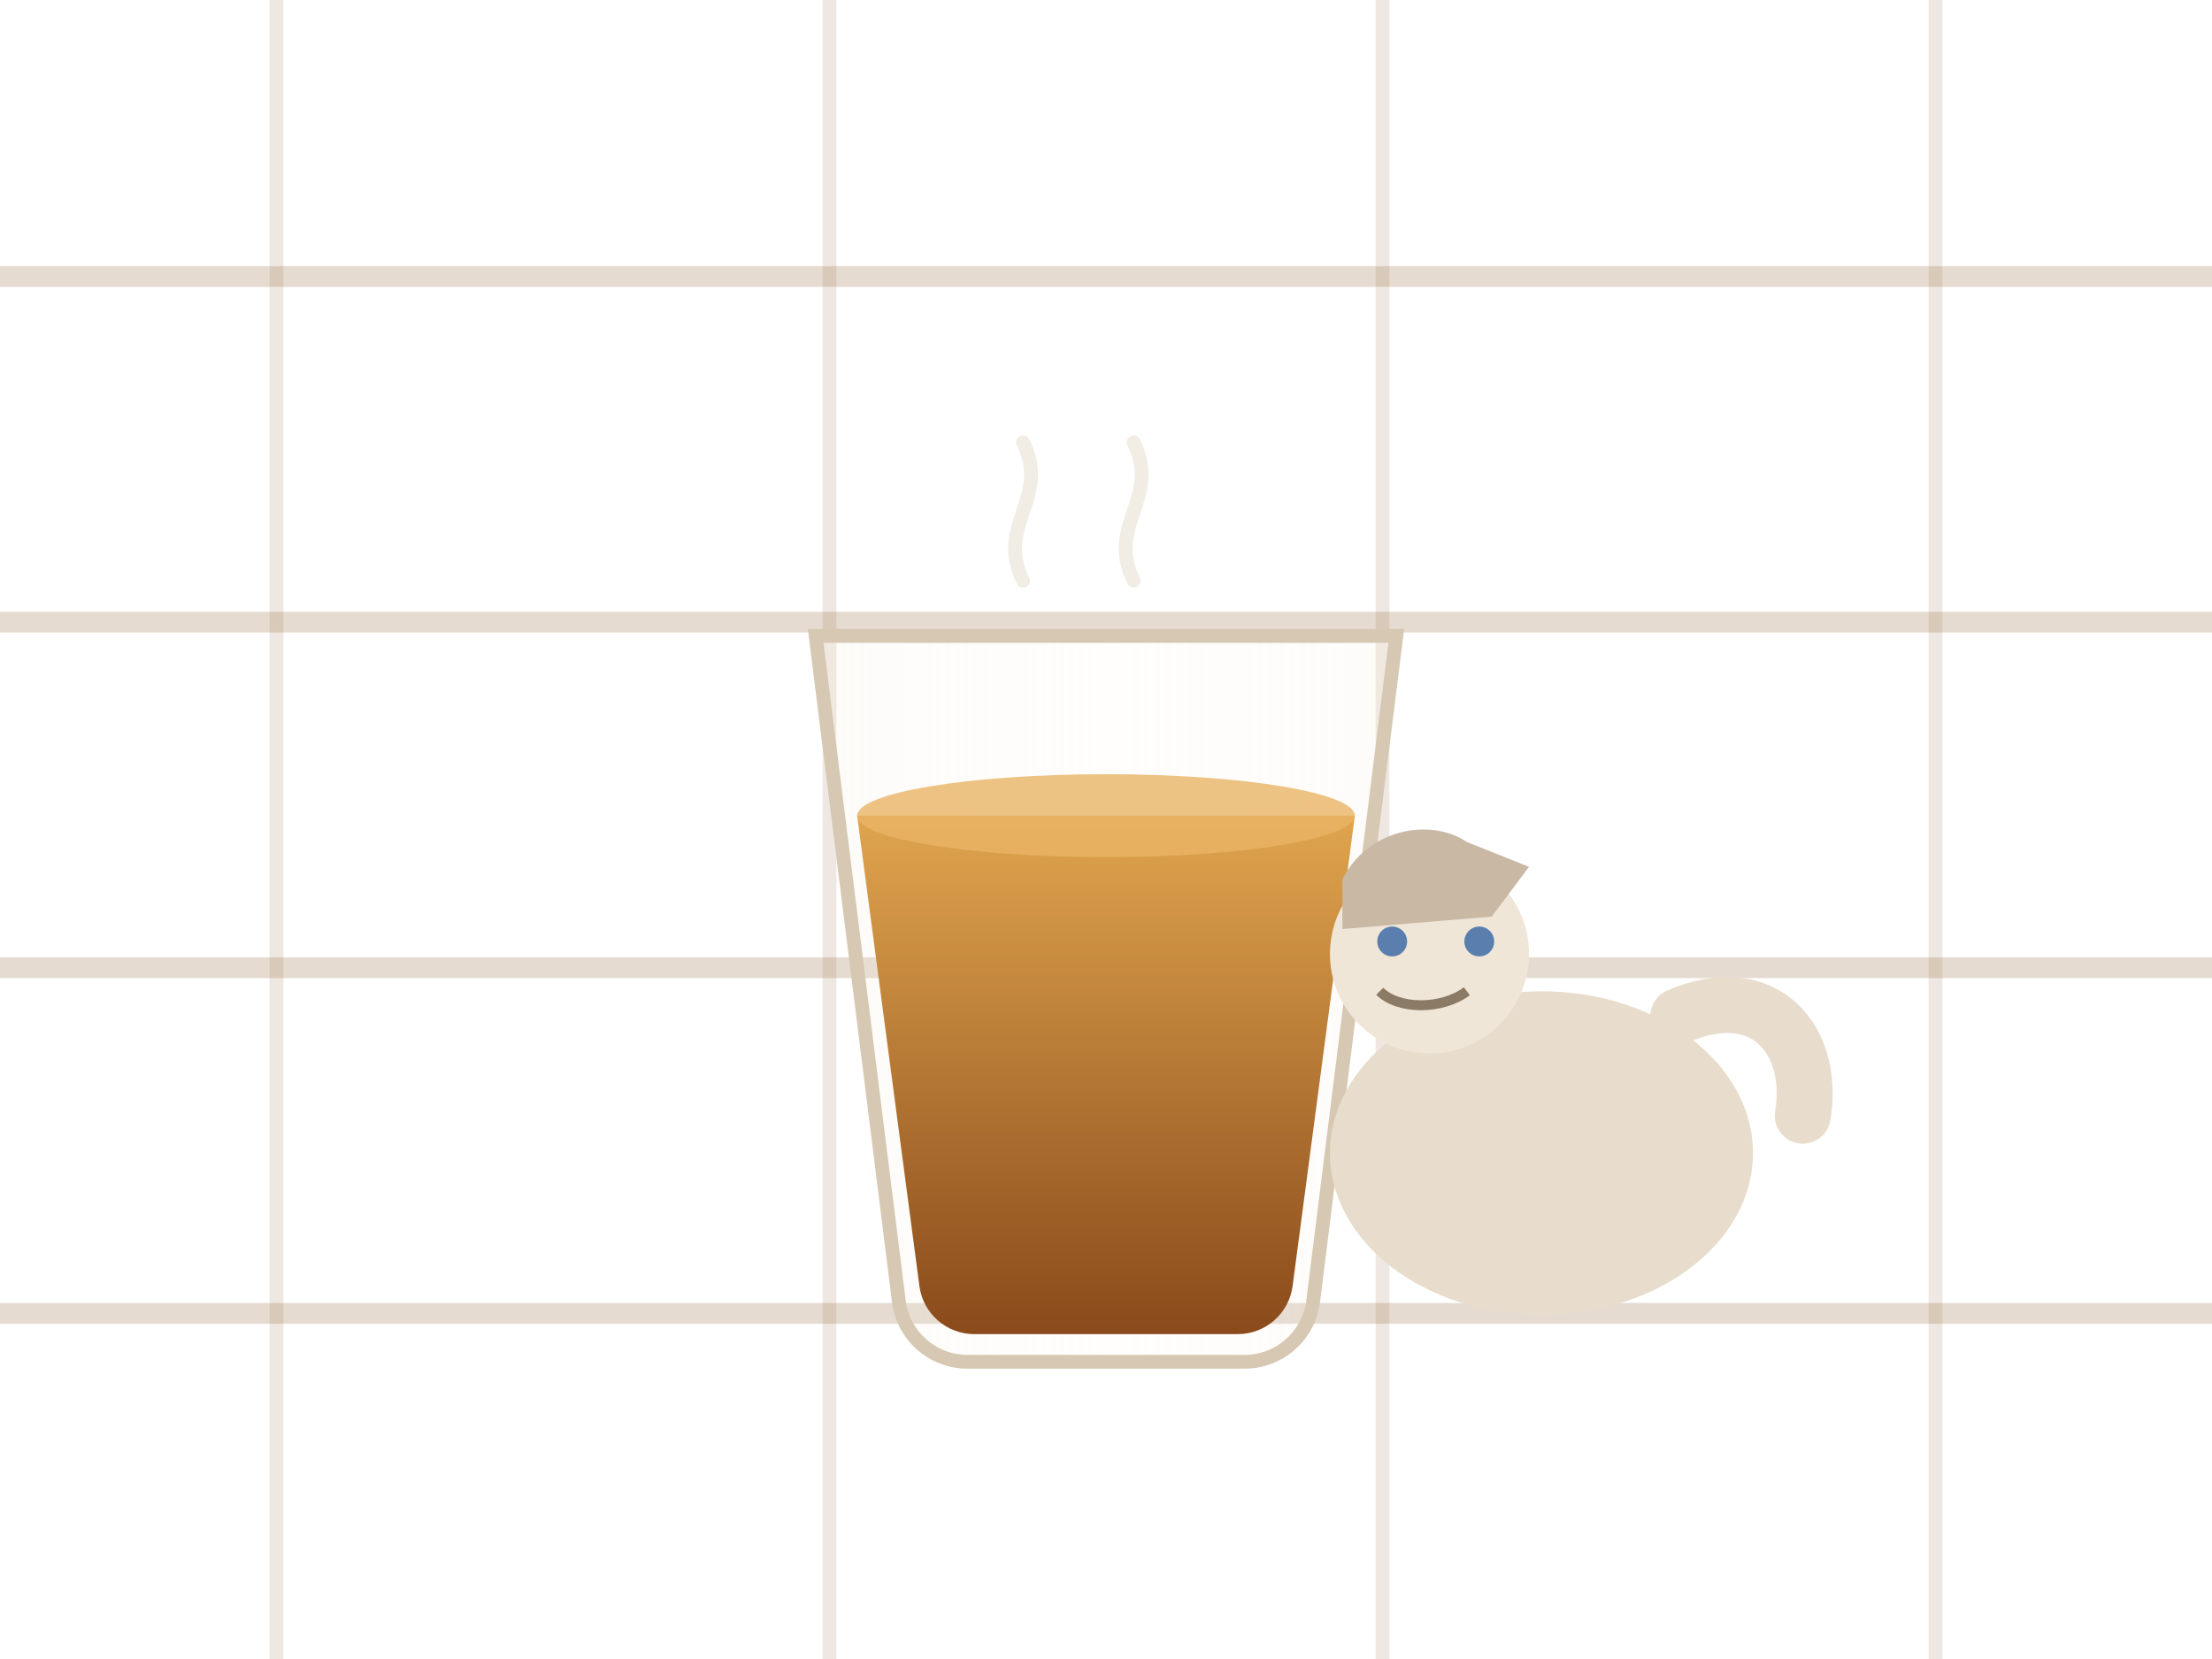
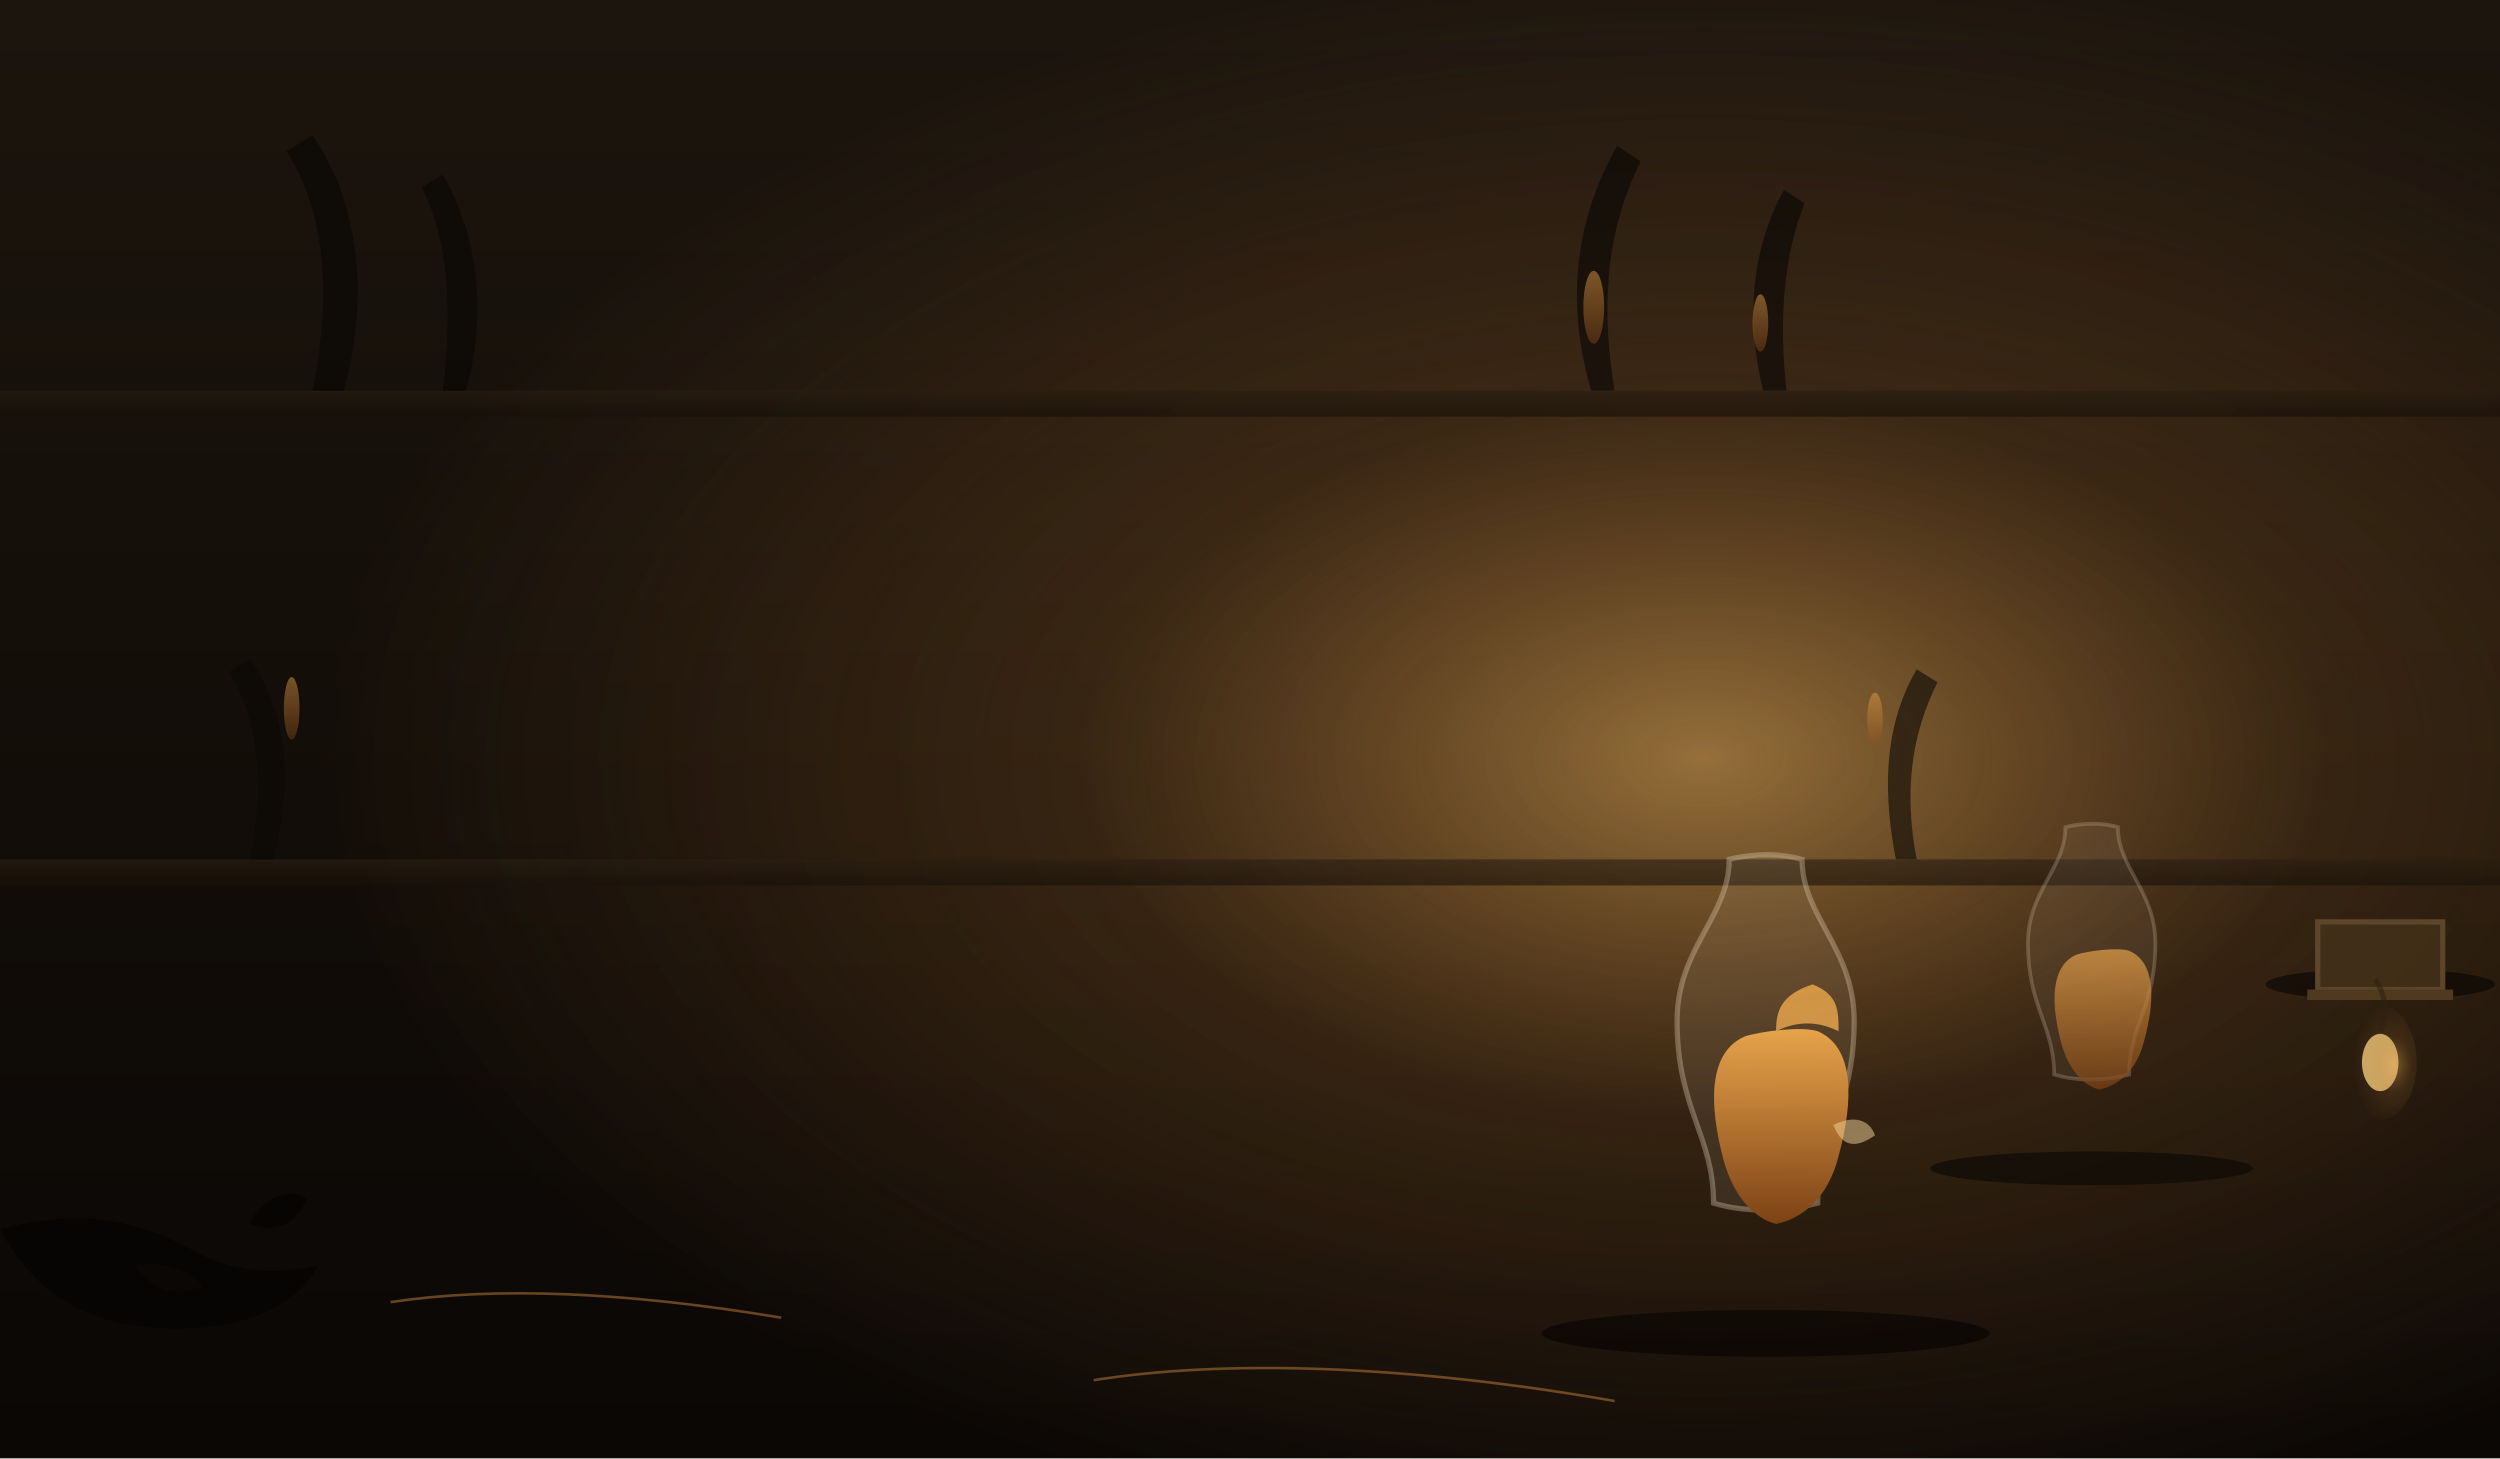
- <svg xmlns="http://www.w3.org/2000/svg" viewBox="0 0 320 240" role="img" aria-label="A whiskey glass with a ragdoll cat">
+ <svg xmlns="http://www.w3.org/2000/svg" viewBox="0 0 960 560" preserveAspectRatio="xMidYMax slice" role="img" aria-label="A dim whiskey bar with a glencairn glass glowing amber in candlelight">
  <defs>
+     <linearGradient id="room" x1="0" y1="0" x2="0" y2="1">
+       <stop offset="0" stop-color="#1c150e" />
+       <stop offset=".55" stop-color="#120d08" />
+       <stop offset="1" stop-color="#0a0705" />
+     </linearGradient>
+     <radialGradient id="glow" cx=".68" cy=".52" r=".55">
+       <stop offset="0" stop-color="#f0b45e" stop-opacity=".5" />
+       <stop offset=".45" stop-color="#c47f3a" stop-opacity=".16" />
+       <stop offset="1" stop-color="#c47f3a" stop-opacity="0" />
+     </radialGradient>
    <linearGradient id="amber" x1="0" y1="0" x2="0" y2="1">
-       <stop offset="0" stop-color="#e0a54e" />
-       <stop offset="1" stop-color="#8a4a1b" />
+       <stop offset="0" stop-color="#e8a54b" />
+       <stop offset="1" stop-color="#7a3f14" />
    </linearGradient>
-     <linearGradient id="glass" x1="0" y1="0" x2="1" y2="0">
-       <stop offset="0" stop-color="rgba(245,234,216,.18)" />
-       <stop offset=".5" stop-color="rgba(245,234,216,.05)" />
-       <stop offset="1" stop-color="rgba(245,234,216,.16)" />
+     <linearGradient id="shelf" x1="0" y1="0" x2="0" y2="1">
+       <stop offset="0" stop-color="#241a10" />
+       <stop offset="1" stop-color="#161009" />
    </linearGradient>
  </defs>
-   <rect width="320" height="240" fill="none" />
-   <g opacity=".22" stroke="#8a5a2b" stroke-width="3">
-     <path d="M0 40h320M0 90h320M0 140h320M0 190h320" />
+   <rect width="960" height="560" fill="url(#room)" />
+   <rect width="960" height="560" fill="url(#glow)" />
+   <g id="landing-ragdoll">
+     <path d="M0 472c30-8 52-4 74 8 14 8 30 10 48 6-8 16-30 26-62 24-26-2-46-12-60-38z" fill="#060403" opacity=".9" />
+     <path d="M52 486c10-2 20 1 26 8-8 3-18 4-26-8z" fill="#0a0705" />
+     <path d="M96 470c4-10 14-14 22-10-4 10-12 14-22 10z" fill="#060403" opacity=".9" />
  </g>
-   <g opacity=".14" stroke="#8a5a2b" stroke-width="2">
-     <path d="M40 0v240M120 0v240M200 0v240M280 0v240" />
+   <g opacity=".85">
+     <rect x="0" y="150" width="960" height="10" fill="url(#shelf)" />
+     <rect x="0" y="330" width="960" height="10" fill="url(#shelf)" />
+     <g fill="#0d0906">
+       <path d="M120 150c8-40 4-70-10-92l10-6c18 26 22 62 12 98z" />
+       <path d="M170 150c4-32 2-58-8-78l8-5c14 24 17 54 9 83z" />
+       <path d="M620 150c-6-36-2-64 10-88l-9-6c-16 28-20 60-10 94z" />
+       <path d="M686 150c-3-28-1-52 7-72l-8-5c-12 22-15 48-8 77z" />
+       <path d="M96 330c6-30 3-54-8-72l8-5c14 20 17 46 9 77z" />
+       <path d="M736 330c-5-26-2-48 8-68l-8-5c-11 19-14 42-8 73z" />
+     </g>
+     <g opacity=".55">
+       <ellipse cx="612" cy="118" rx="4" ry="14" fill="url(#amber)" />
+       <ellipse cx="676" cy="124" rx="3" ry="11" fill="url(#amber)" />
+       <ellipse cx="112" cy="272" rx="3" ry="12" fill="url(#amber)" />
+       <ellipse cx="720" cy="276" rx="3" ry="10" fill="url(#amber)" />
+     </g>
  </g>
-   <g>
-     <path d="M118 92h84l-12 96a10 10 0 0 1-10 9h-40a10 10 0 0 1-10-9z" fill="url(#glass)" stroke="#d6c8b2" stroke-width="2" />
-     <path d="M124 118h72l-9 68a8 8 0 0 1-8 7h-38a8 8 0 0 1-8-7z" fill="url(#amber)" />
-     <ellipse cx="160" cy="118" rx="36" ry="6" fill="#e8b465" opacity=".8" />
+   <g transform="translate(618,300)">
+     <ellipse cx="60" cy="212" rx="86" ry="9" fill="#060403" opacity=".8" />
+     <path d="M74 30c0 22 20 34 20 62 0 34-14 44-14 70 0 0-20 6-40 0 0-26-14-36-14-70 0-28 20-40 20-62 0 0 14-4 28 0z" fill="rgba(240,226,205,.09)" stroke="rgba(240,226,205,.32)" stroke-width="2" />
+     <path d="M80 96c14 6 14 26 8 48-4 16-14 24-24 26-8-2-16-10-20-24-6-22-6-42 8-48 6-2 22-4 28-2z" fill="url(#amber)" />
+     <path d="M78 78c10 4 10 10 10 18-8-4-16-4-24 0 0-8 2-14 14-18z" fill="#e8a54b" opacity=".85" />
+     <path d="M86 132c8-4 14-2 16 4-6 4-12 6-16-4z" fill="#f6d9a0" opacity=".5" />
  </g>
-   <g transform="translate(196,120) scale(.9)">
-     <ellipse cx="30" cy="52" rx="34" ry="26" fill="#e8ddcc" />
-     <circle cx="12" cy="20" r="16" fill="#efe6d8" />
-     <path d="M-2 8c4-8 14-10 20-6l10 4-6 8-24 2z" fill="#c9b8a4" />
-     <circle cx="6" cy="18" r="2.4" fill="#5a7fae" />
-     <circle cx="20" cy="18" r="2.4" fill="#5a7fae" />
-     <path d="M4 26c3 3 10 3 14 0" stroke="#8a7a66" stroke-width="1.6" fill="none" />
-     <path d="M52 30c14-6 22 4 20 16" stroke="#e8ddcc" stroke-width="9" fill="none" stroke-linecap="round" />
+   <g transform="translate(760,296) scale(.72)">
+     <ellipse cx="60" cy="212" rx="86" ry="9" fill="#060403" opacity=".7" />
+     <path d="M74 30c0 22 20 34 20 62 0 34-14 44-14 70 0 0-20 6-40 0 0-26-14-36-14-70 0-28 20-40 20-62 0 0 14-4 28 0z" fill="rgba(240,226,205,.07)" stroke="rgba(240,226,205,.22)" stroke-width="2" />
+     <path d="M80 96c14 6 14 26 8 48-4 16-14 24-24 26-8-2-16-10-20-24-6-22-6-42 8-48 6-2 22-4 28-2z" fill="url(#amber)" opacity=".7" />
  </g>
-   <g stroke="#d6c8b2" stroke-width="2" fill="none" opacity=".35" stroke-linecap="round">
-     <path d="M148 84c-4-8 4-12 0-20" />
-     <path d="M164 84c-4-8 4-12 0-20" />
+   <g transform="translate(884,258)">
+     <ellipse cx="30" cy="120" rx="44" ry="6" fill="#060403" opacity=".75" />
+     <rect x="6" y="96" width="48" height="26" fill="#3a2a16" stroke="#57432a" stroke-width="2" />
+     <rect x="2" y="122" width="56" height="4" fill="#4a361f" />
+     <ellipse cx="30" cy="150" rx="7" ry="11" fill="#f6cf7f" opacity=".8" />
+     <ellipse cx="30" cy="150" rx="14" ry="22" fill="url(#glow)" opacity=".9" />
+     <path d="M30 138c3-8 2-14-2-20" stroke="#2a1c0e" stroke-width="2" fill="none" opacity=".6" />
  </g>
+   <g opacity=".5" stroke="#c47f3a" stroke-width="1" fill="none">
+     <path d="M150 500c40-6 90-4 150 6" />
+     <path d="M420 530c50-8 120-6 200 8" />
+   </g>
+   <rect width="960" height="560" fill="url(#glow)" opacity=".35" />
</svg>
